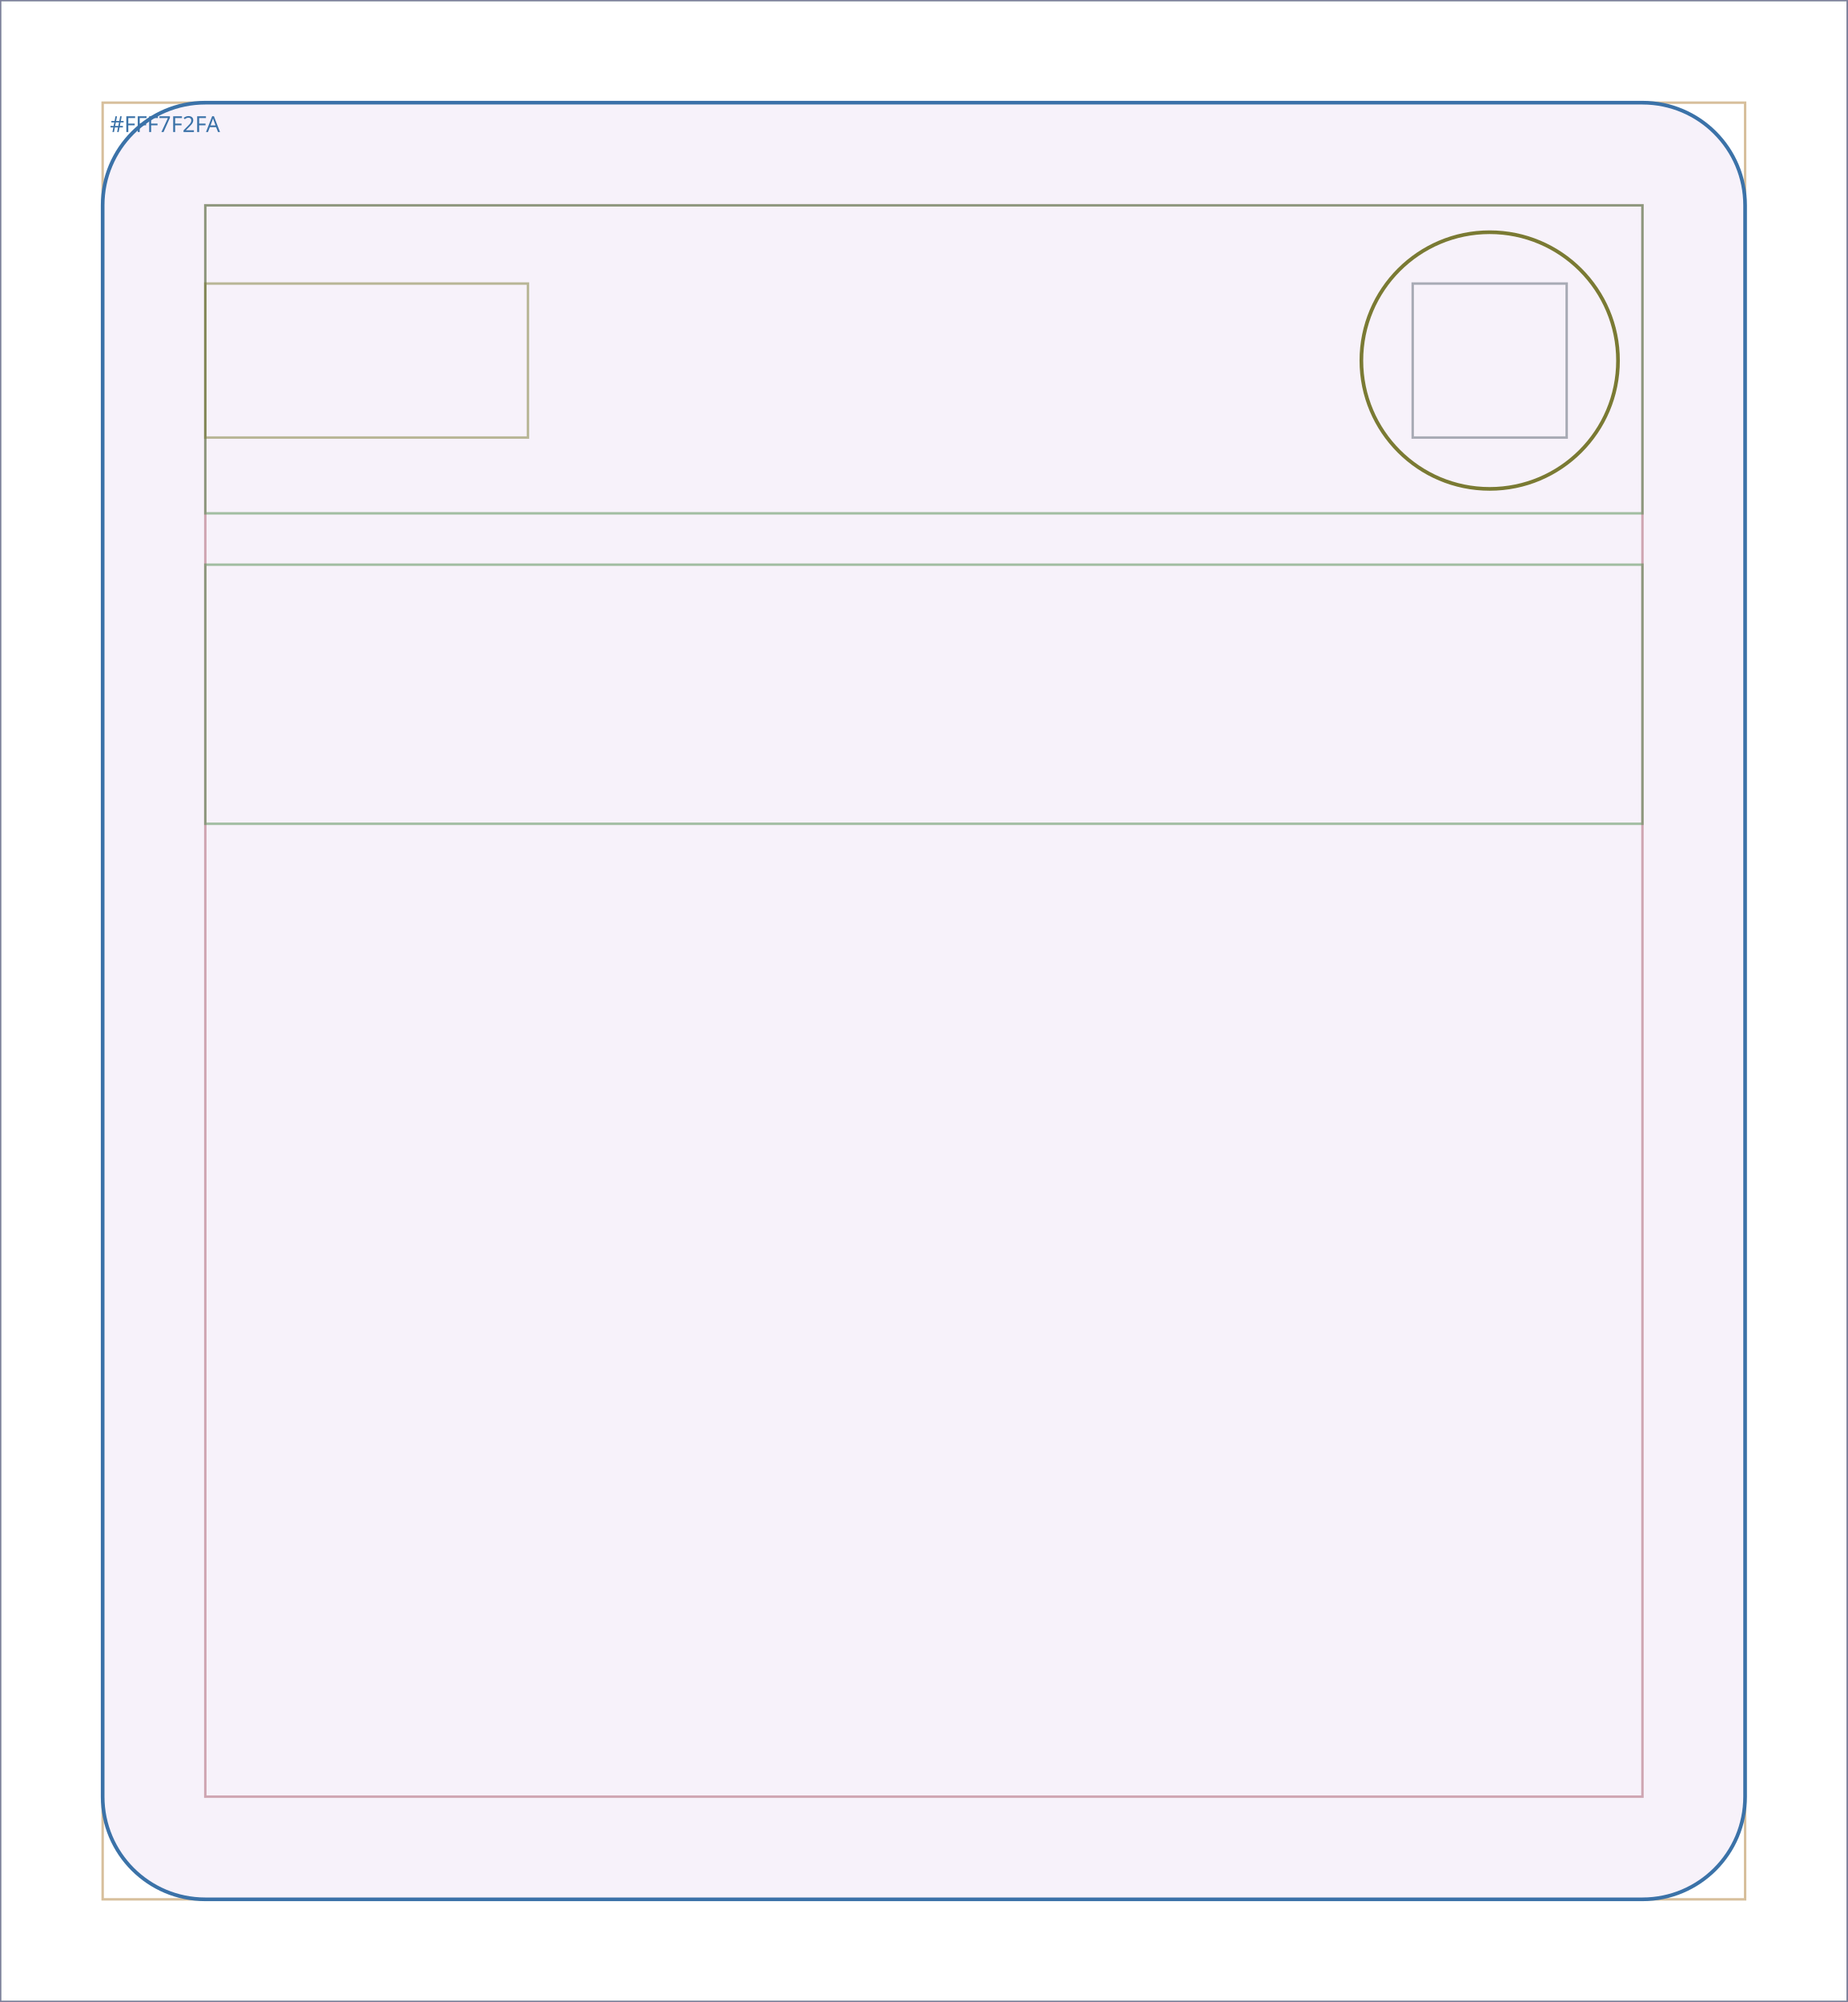
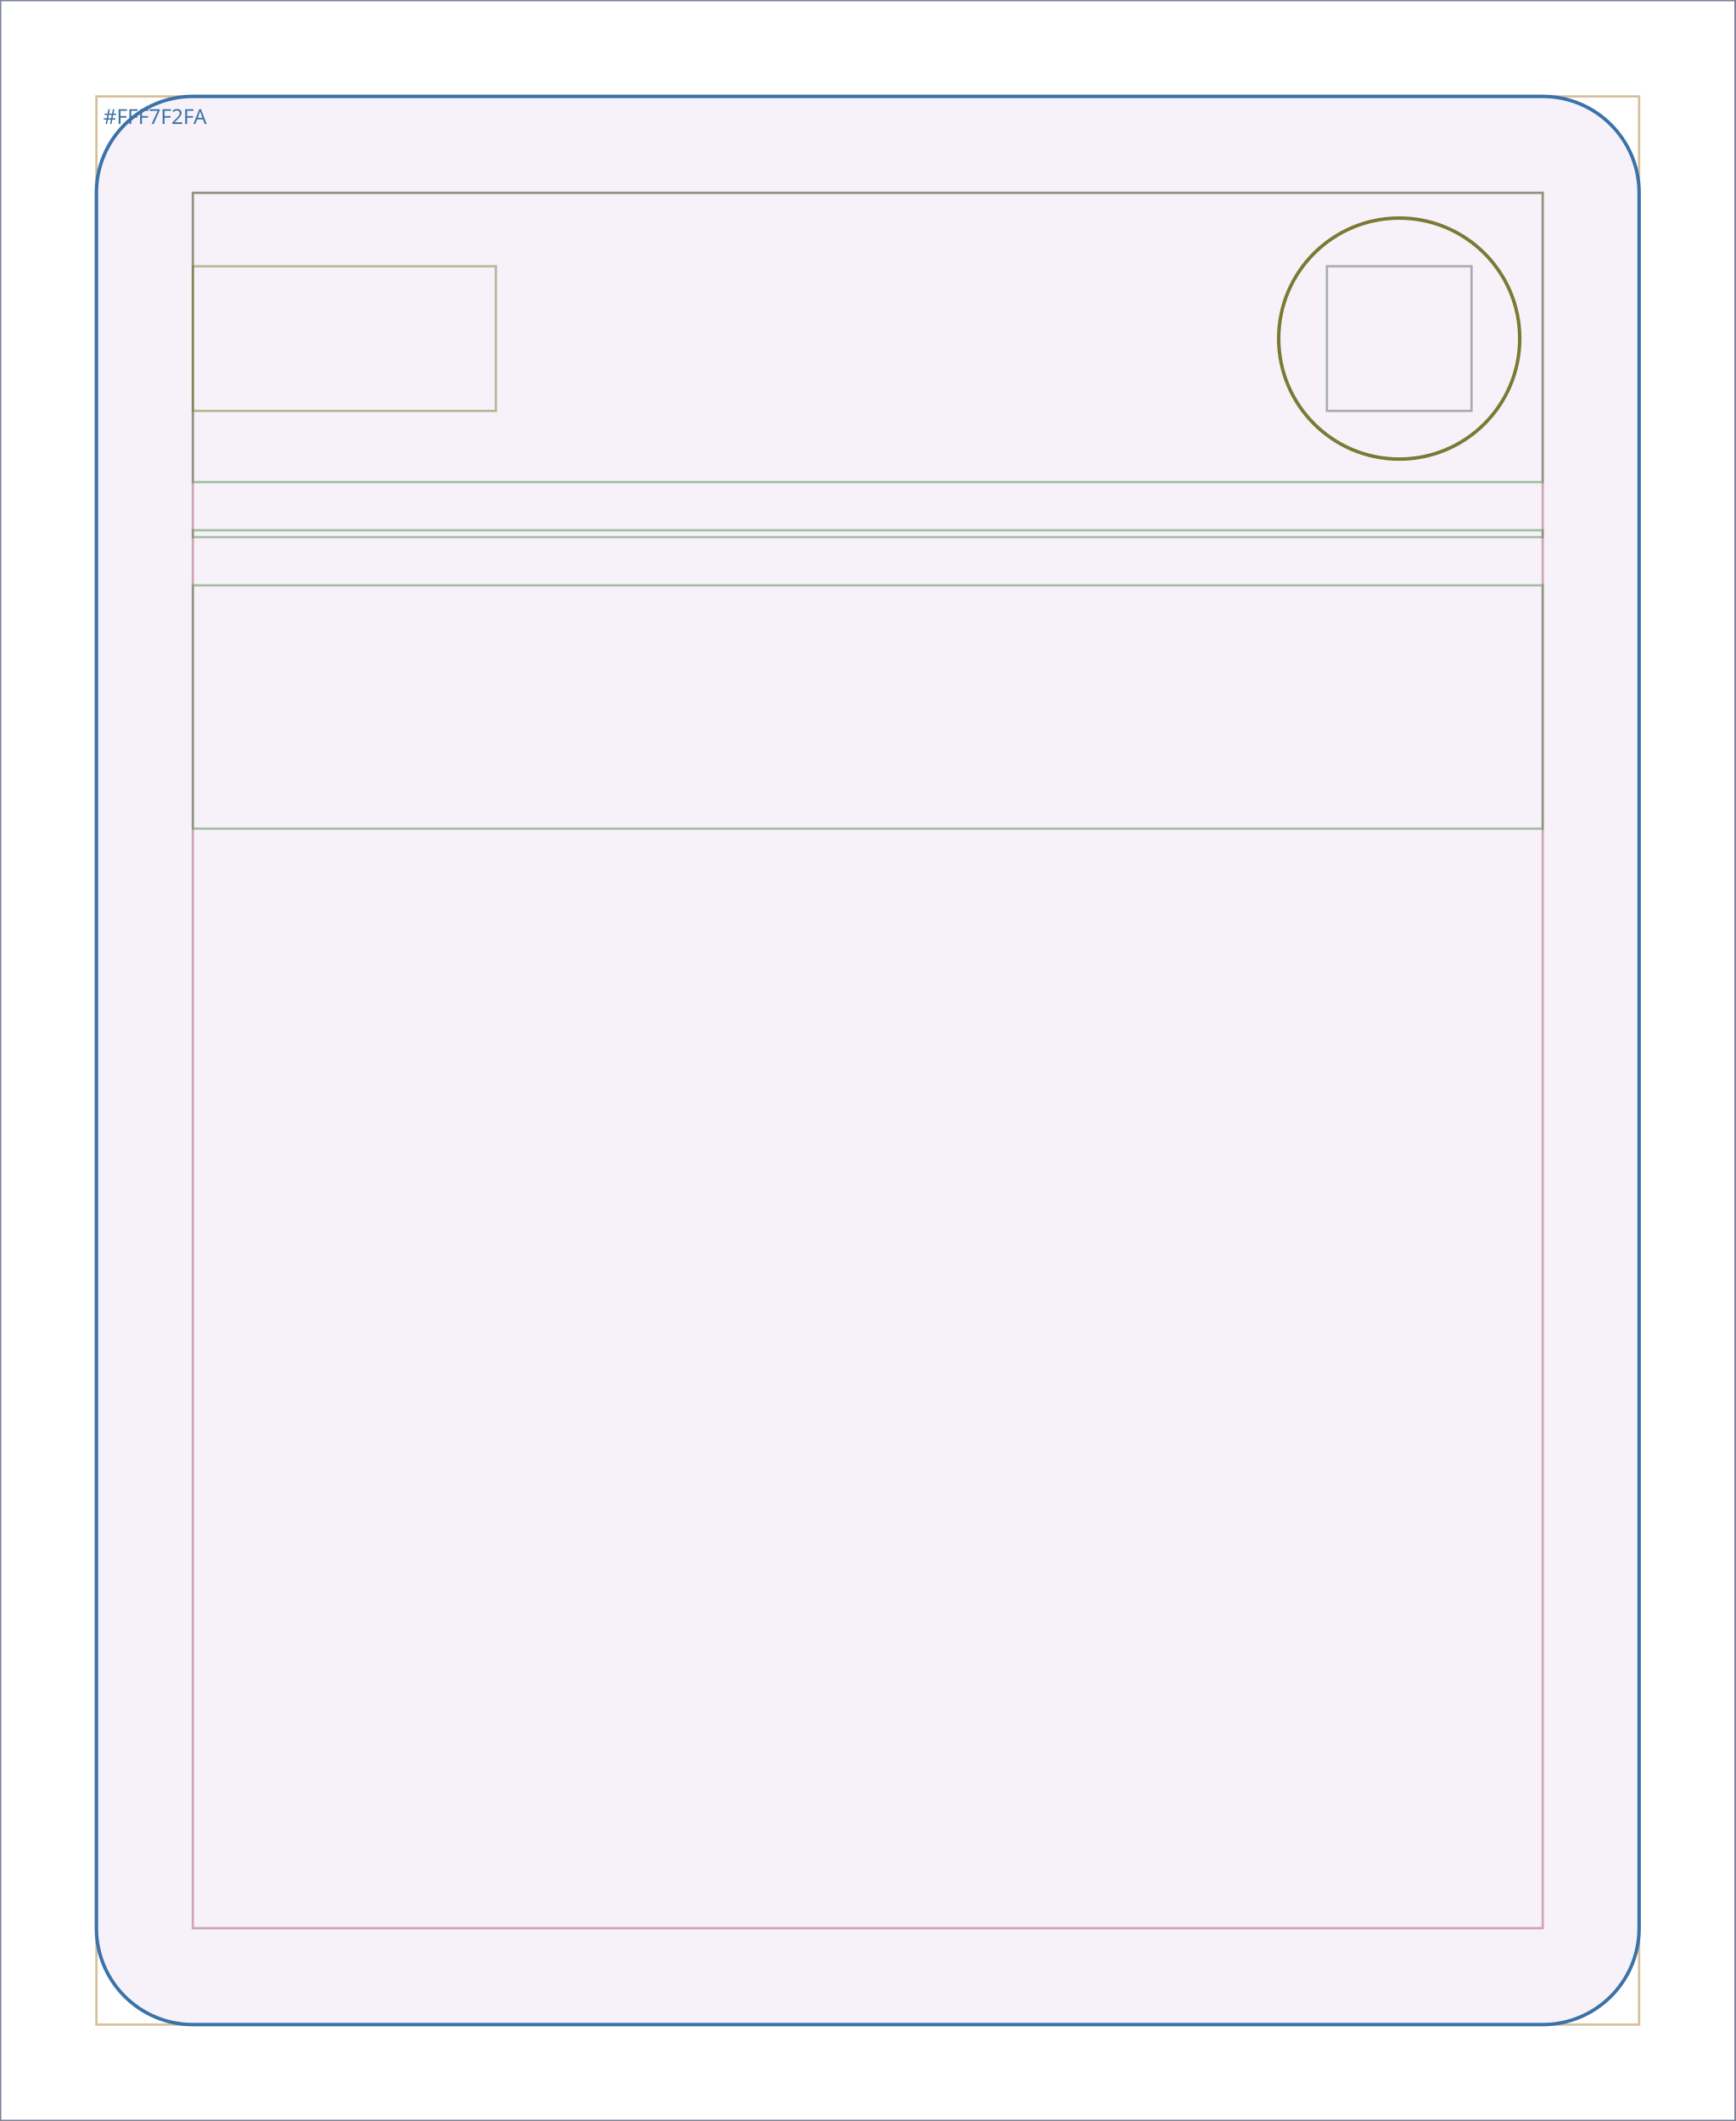
- <svg xmlns="http://www.w3.org/2000/svg" viewBox="0 0 756 819" width="756" height="819" role="img" aria-label="SideSheet/Standard layout wireframe">
-   <rect width="756" height="819" fill="#ffffff" />
+ <svg xmlns="http://www.w3.org/2000/svg" viewBox="0 0 756 924" width="756" height="924" role="img" aria-label="SideSheet/Standard layout wireframe">
+   <rect width="756" height="924" fill="#ffffff" />
  <g>
-     <rect x="0" y="0" width="756" height="819" fill="none" fill-opacity="0" stroke="#5B6470" stroke-width="1" stroke-opacity="0.5" />
+     <rect x="0" y="0" width="756" height="924" fill="none" fill-opacity="0" stroke="#5B6470" stroke-width="1" stroke-opacity="0.5" />
  </g>
  <g>
-     <rect x="0" y="0" width="756" height="819" fill="none" fill-opacity="0" stroke="#2E7D6B" stroke-width="1" stroke-opacity="0.5" />
+     <rect x="0" y="0" width="756" height="924" fill="none" fill-opacity="0" stroke="#2E7D6B" stroke-width="1" stroke-opacity="0.5" />
  </g>
  <g>
-     <rect x="0" y="0" width="756" height="819" fill="none" fill-opacity="0" stroke="#8E6BA8" stroke-width="1" stroke-opacity="0.5" />
+     <rect x="0" y="0" width="756" height="924" fill="none" fill-opacity="0" stroke="#8E6BA8" stroke-width="1" stroke-opacity="0.5" />
  </g>
  <g>
-     <rect x="42" y="42" width="672" height="735" fill="none" fill-opacity="0" stroke="#B0813B" stroke-width="1" stroke-opacity="0.5" />
+     <rect x="42" y="42" width="672" height="840" fill="none" fill-opacity="0" stroke="#B0813B" stroke-width="1" stroke-opacity="0.5" />
  </g>
  <g>
-     <path d="M84,42 H672 A42,42 0 0 1 714,84 V735 A42,42 0 0 1 672,777 H84 A42,42 0 0 1 42,735 V84 A42,42 0 0 1 84,42 Z" fill="#F7F2FA" fill-opacity="1" stroke="#3B72A8" stroke-width="1.5" stroke-opacity="1" />
+     <path d="M84,42 H672 A42,42 0 0 1 714,84 V840 A42,42 0 0 1 672,882 H84 A42,42 0 0 1 42,840 V84 A42,42 0 0 1 84,42 Z" fill="#F7F2FA" fill-opacity="1" stroke="#3B72A8" stroke-width="1.5" stroke-opacity="1" />
    <text x="45" y="54" font-family="system-ui, sans-serif" font-size="9" fill="#3B72A8">#FFF7F2FA</text>
  </g>
  <g>
-     <rect x="84" y="84" width="588" height="651" fill="none" fill-opacity="0" stroke="#A85B6B" stroke-width="1" stroke-opacity="0.5" />
+     <rect x="84" y="84" width="588" height="756" fill="none" fill-opacity="0" stroke="#A85B6B" stroke-width="1" stroke-opacity="0.5" />
  </g>
  <g>
    <rect x="84" y="84" width="588" height="126" fill="none" fill-opacity="0" stroke="#4F8A4A" stroke-width="1" stroke-opacity="0.5" />
  </g>
  <g>
    <rect x="84" y="116" width="132" height="63" fill="none" fill-opacity="0" stroke="#7A7A33" stroke-width="1" stroke-opacity="0.5" />
  </g>
  <g>
    <path d="M609.5,95 H609.5 A52.5,52.5 0 0 1 662,147.5 V147.5 A52.5,52.5 0 0 1 609.5,200 H609.5 A52.5,52.5 0 0 1 557,147.5 V147.5 A52.5,52.5 0 0 1 609.5,95 Z" fill="none" fill-opacity="0" stroke="#7A7A33" stroke-width="1.5" stroke-opacity="1" />
  </g>
  <g>
    <rect x="578" y="116" width="63" height="63" fill="none" fill-opacity="0" stroke="#5B6470" stroke-width="1" stroke-opacity="0.5" />
  </g>
  <g>
-     <rect x="84" y="231" width="588" height="106" fill="none" fill-opacity="0" stroke="#4F8A4A" stroke-width="1" stroke-opacity="0.5" />
+     <rect x="84" y="231" width="588" height="3" fill="none" fill-opacity="0" stroke="#4F8A4A" stroke-width="1" stroke-opacity="0.5" />
+   </g>
+   <g>
+     <rect x="84" y="255" width="588" height="106" fill="none" fill-opacity="0" stroke="#4F8A4A" stroke-width="1" stroke-opacity="0.5" />
  </g>
</svg>
